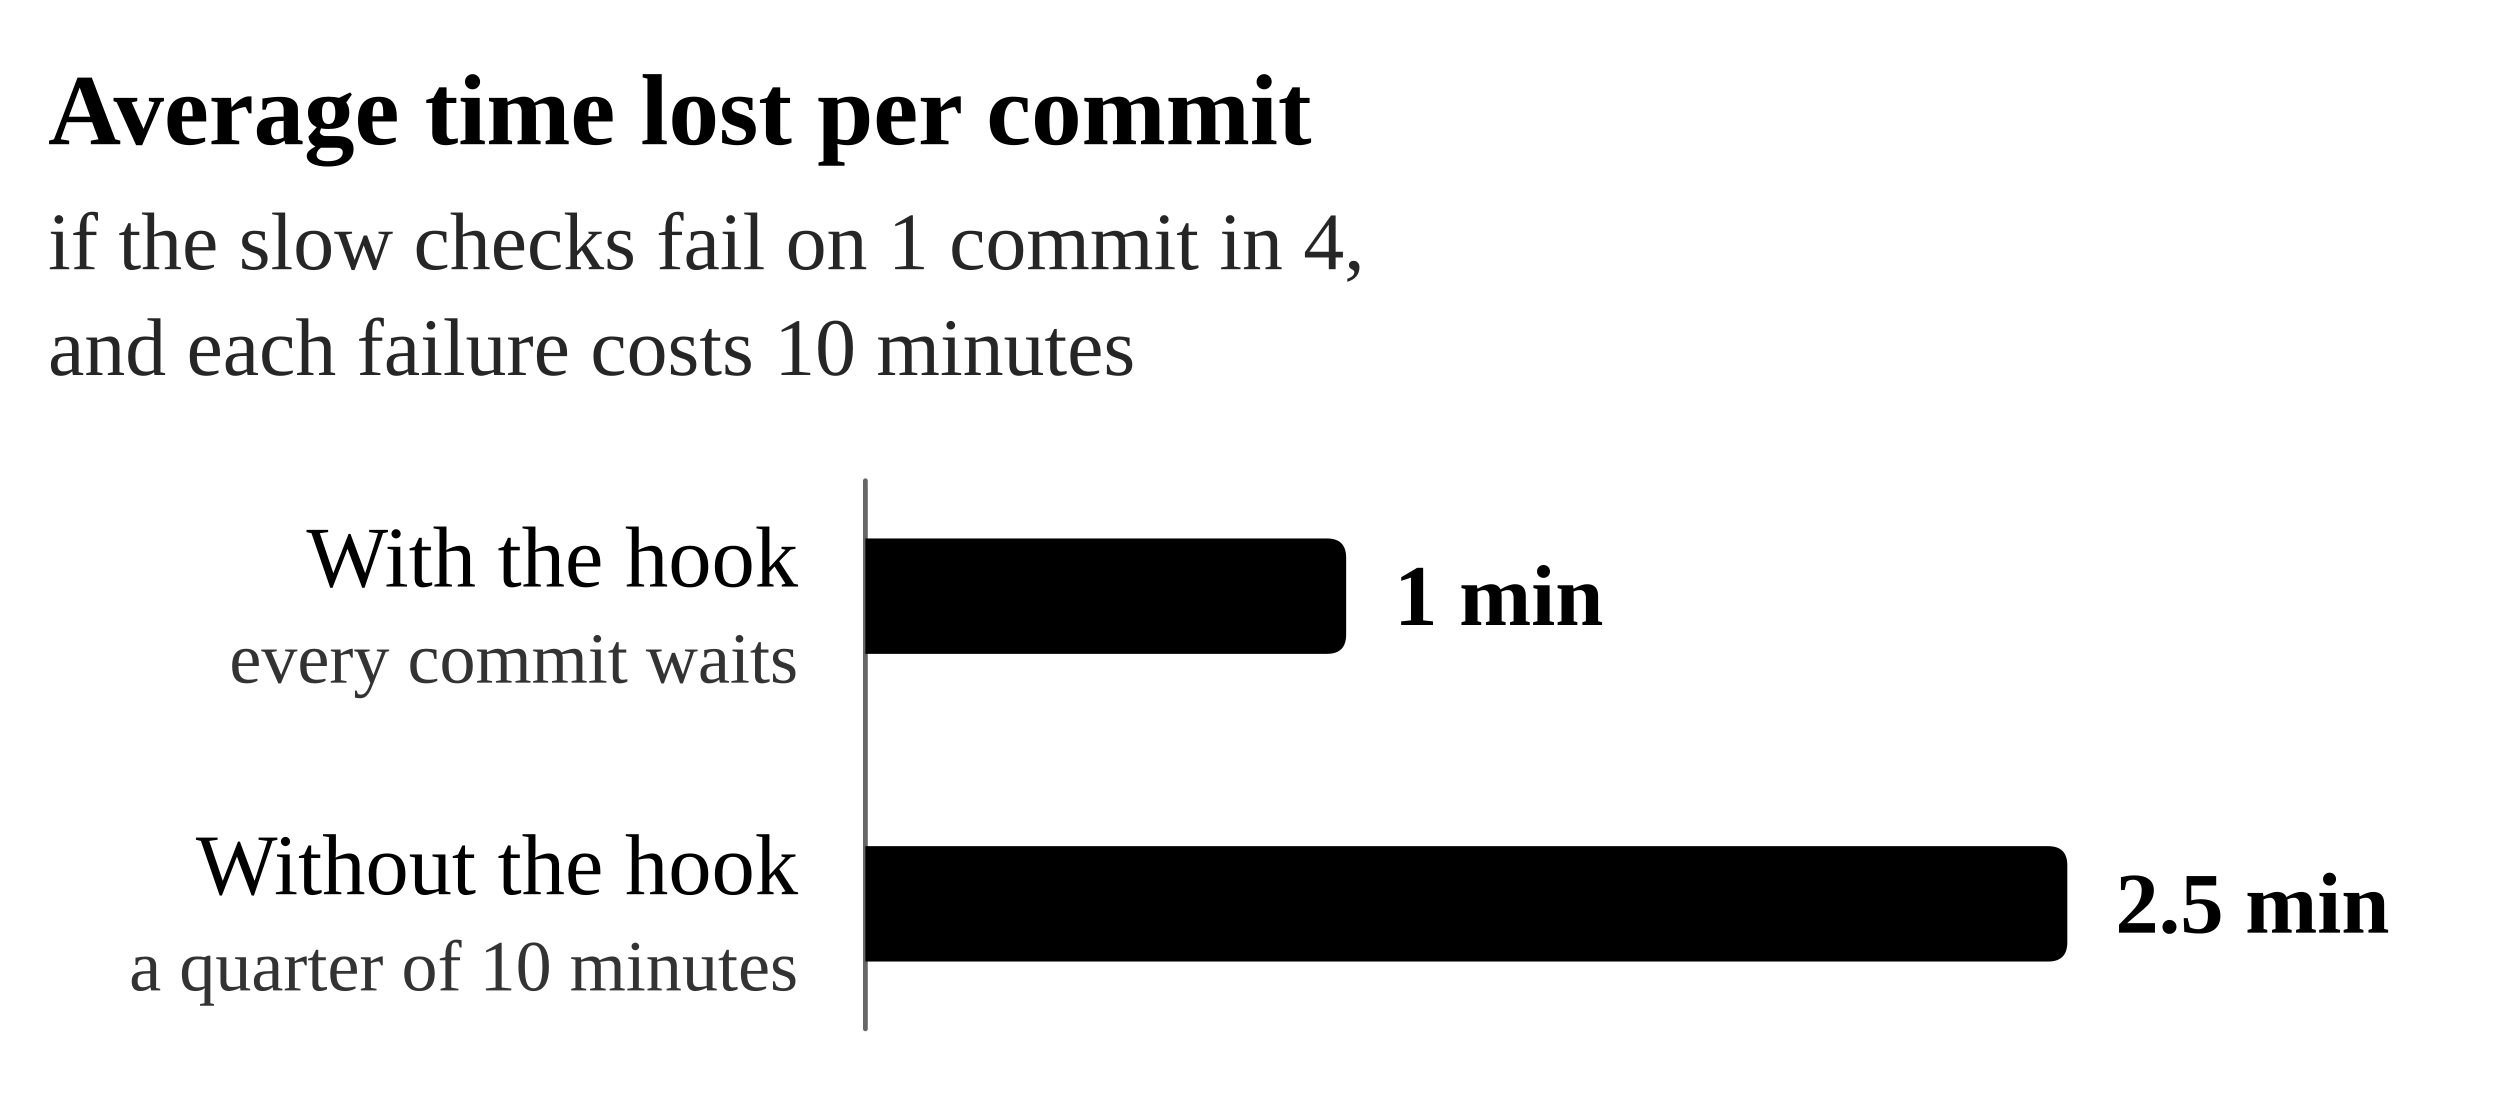
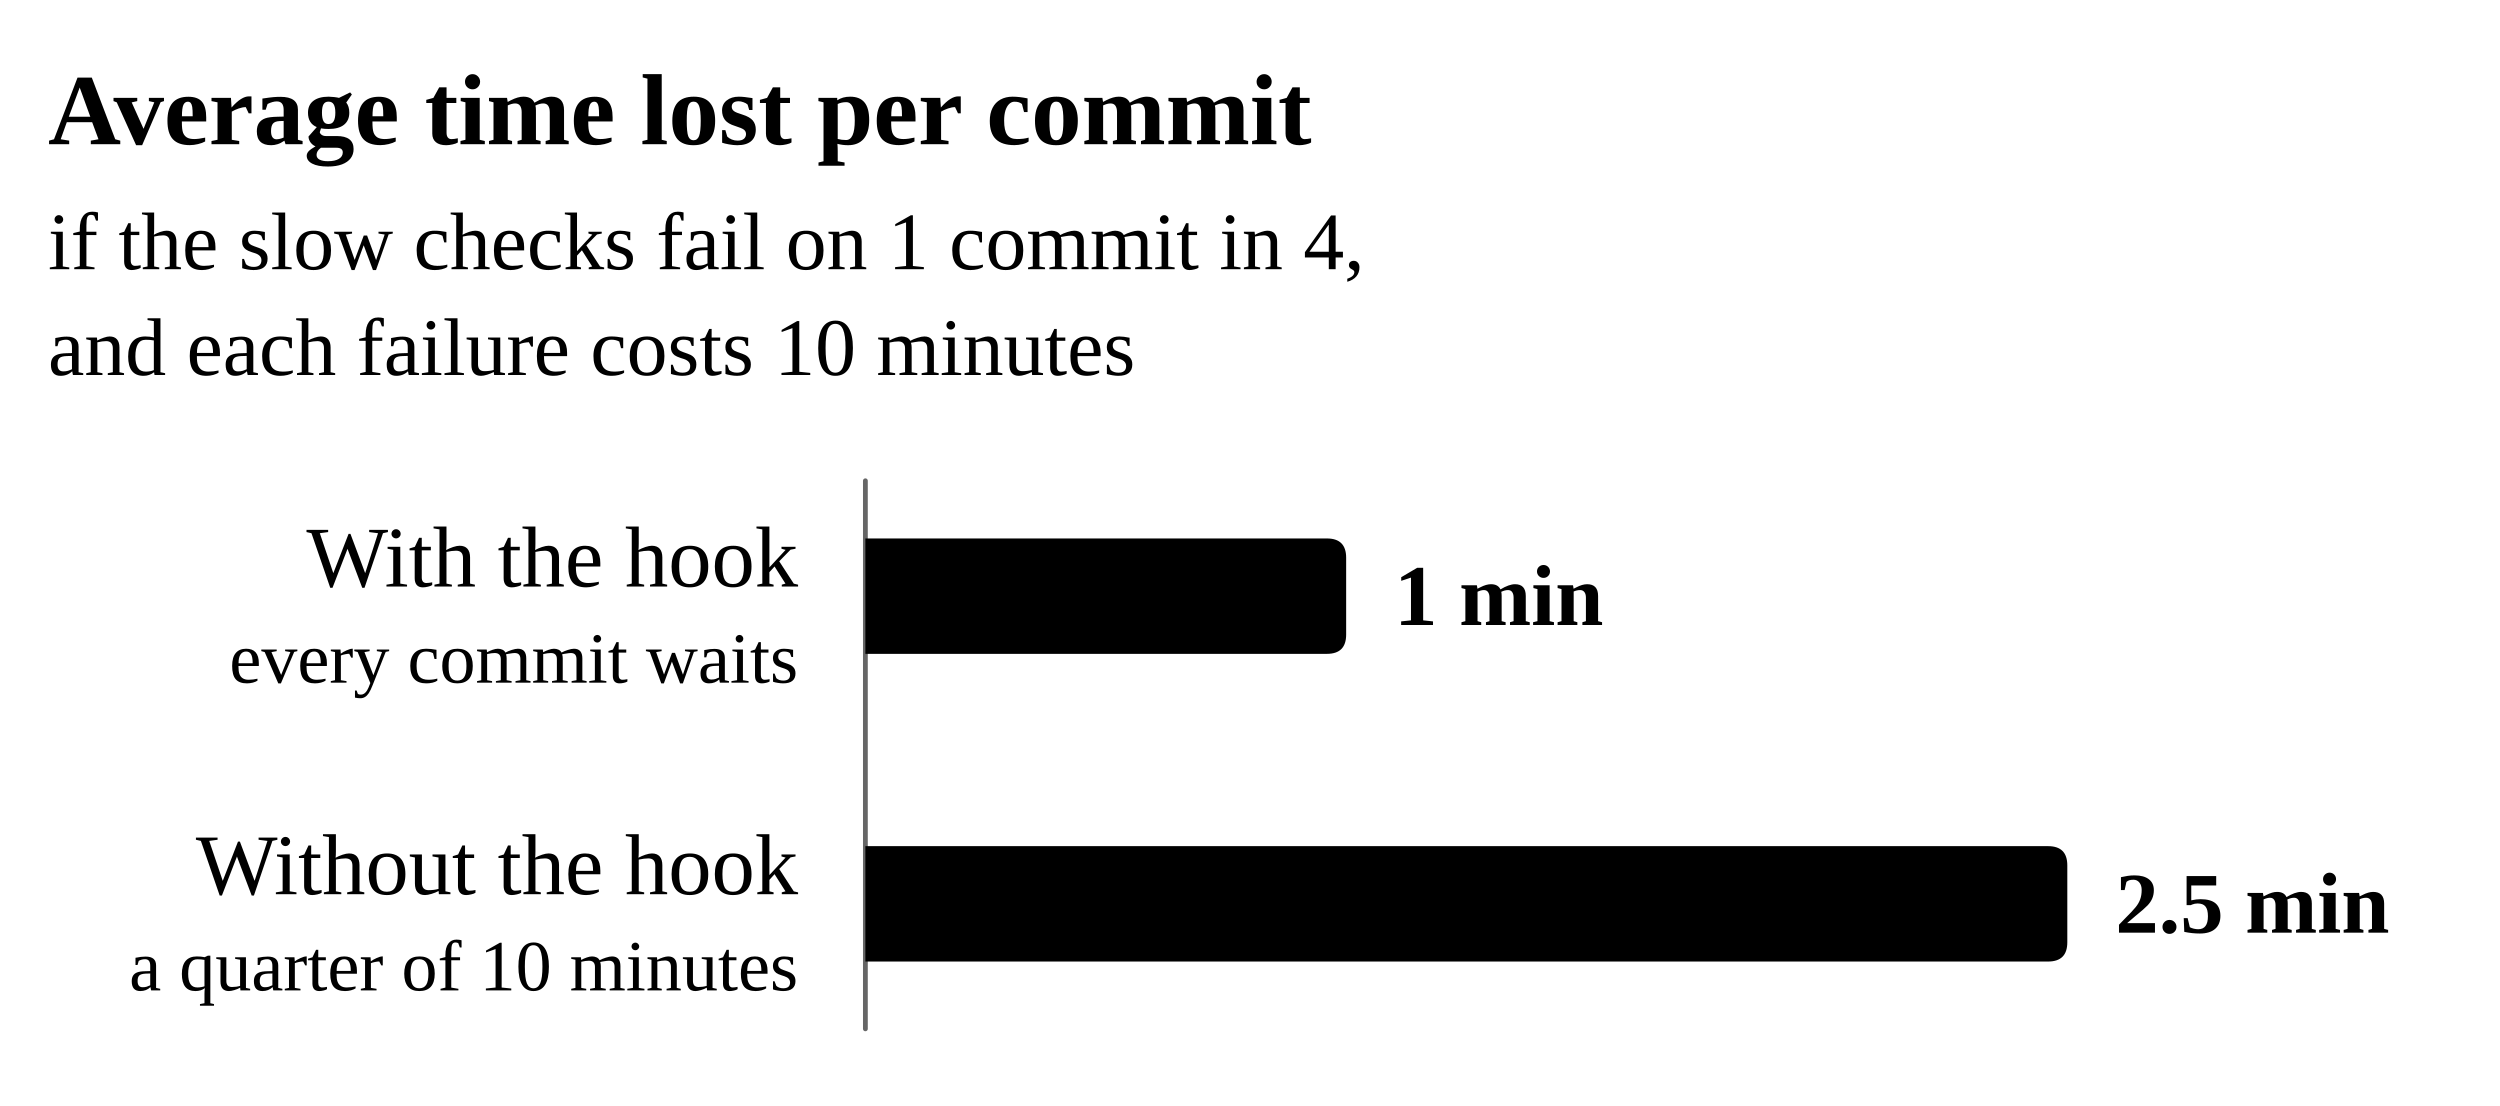
<svg xmlns="http://www.w3.org/2000/svg" viewBox="0 0 520 230" width="100%" role="img" aria-label="Bar chart of the average time lost per commit, if the slow checks fail on 1 commit in 4 and each failure costs 10 minutes. With the hook, 1 minute, because every commit waits. Without the hook, 2.5 minutes, a quarter of 10 minutes." fill="none" stroke="currentColor" stroke-width="2.5" stroke-linecap="round" stroke-linejoin="round" style="display:block;margin:2rem auto;max-width:34rem">
  <path d="M180 100V214" stroke-width="1" stroke-opacity=".6" />
  <g fill="currentColor" stroke="none">
    <path d="M180 112H276q4 0 4 4v16q0 4-4 4H180Z" />
    <path d="M180 176H426q4 0 4 4v16q0 4-4 4H180Z" />
    <text x="10" y="30" font-size="21" font-weight="700">Average time lost per commit</text>
-     <text x="10" y="56" font-size="17" fill-opacity=".85">if the slow checks fail on 1 commit in 4,</text>
-     <text x="10" y="78" font-size="17" fill-opacity=".85">and each failure costs 10 minutes</text>
+     <text x="10" y="56" font-size="17">if the slow checks fail on 1 commit in 4,</text>
+     <text x="10" y="78" font-size="17">and each failure costs 10 minutes</text>
    <g text-anchor="end">
      <text x="166" y="122" font-size="18">With the hook</text>
-       <text x="166" y="142" font-size="15" fill-opacity=".8">every commit waits</text>
+       <text x="166" y="142" font-size="15">every commit waits</text>
      <text x="166" y="186" font-size="18">Without the hook</text>
-       <text x="166" y="206" font-size="15" fill-opacity=".8">a quarter of 10 minutes</text>
+       <text x="166" y="206" font-size="15">a quarter of 10 minutes</text>
    </g>
    <text x="290" y="130" font-size="18" font-weight="700">1 min</text>
    <text x="440" y="194" font-size="18" font-weight="700">2.5 min</text>
  </g>
</svg>
